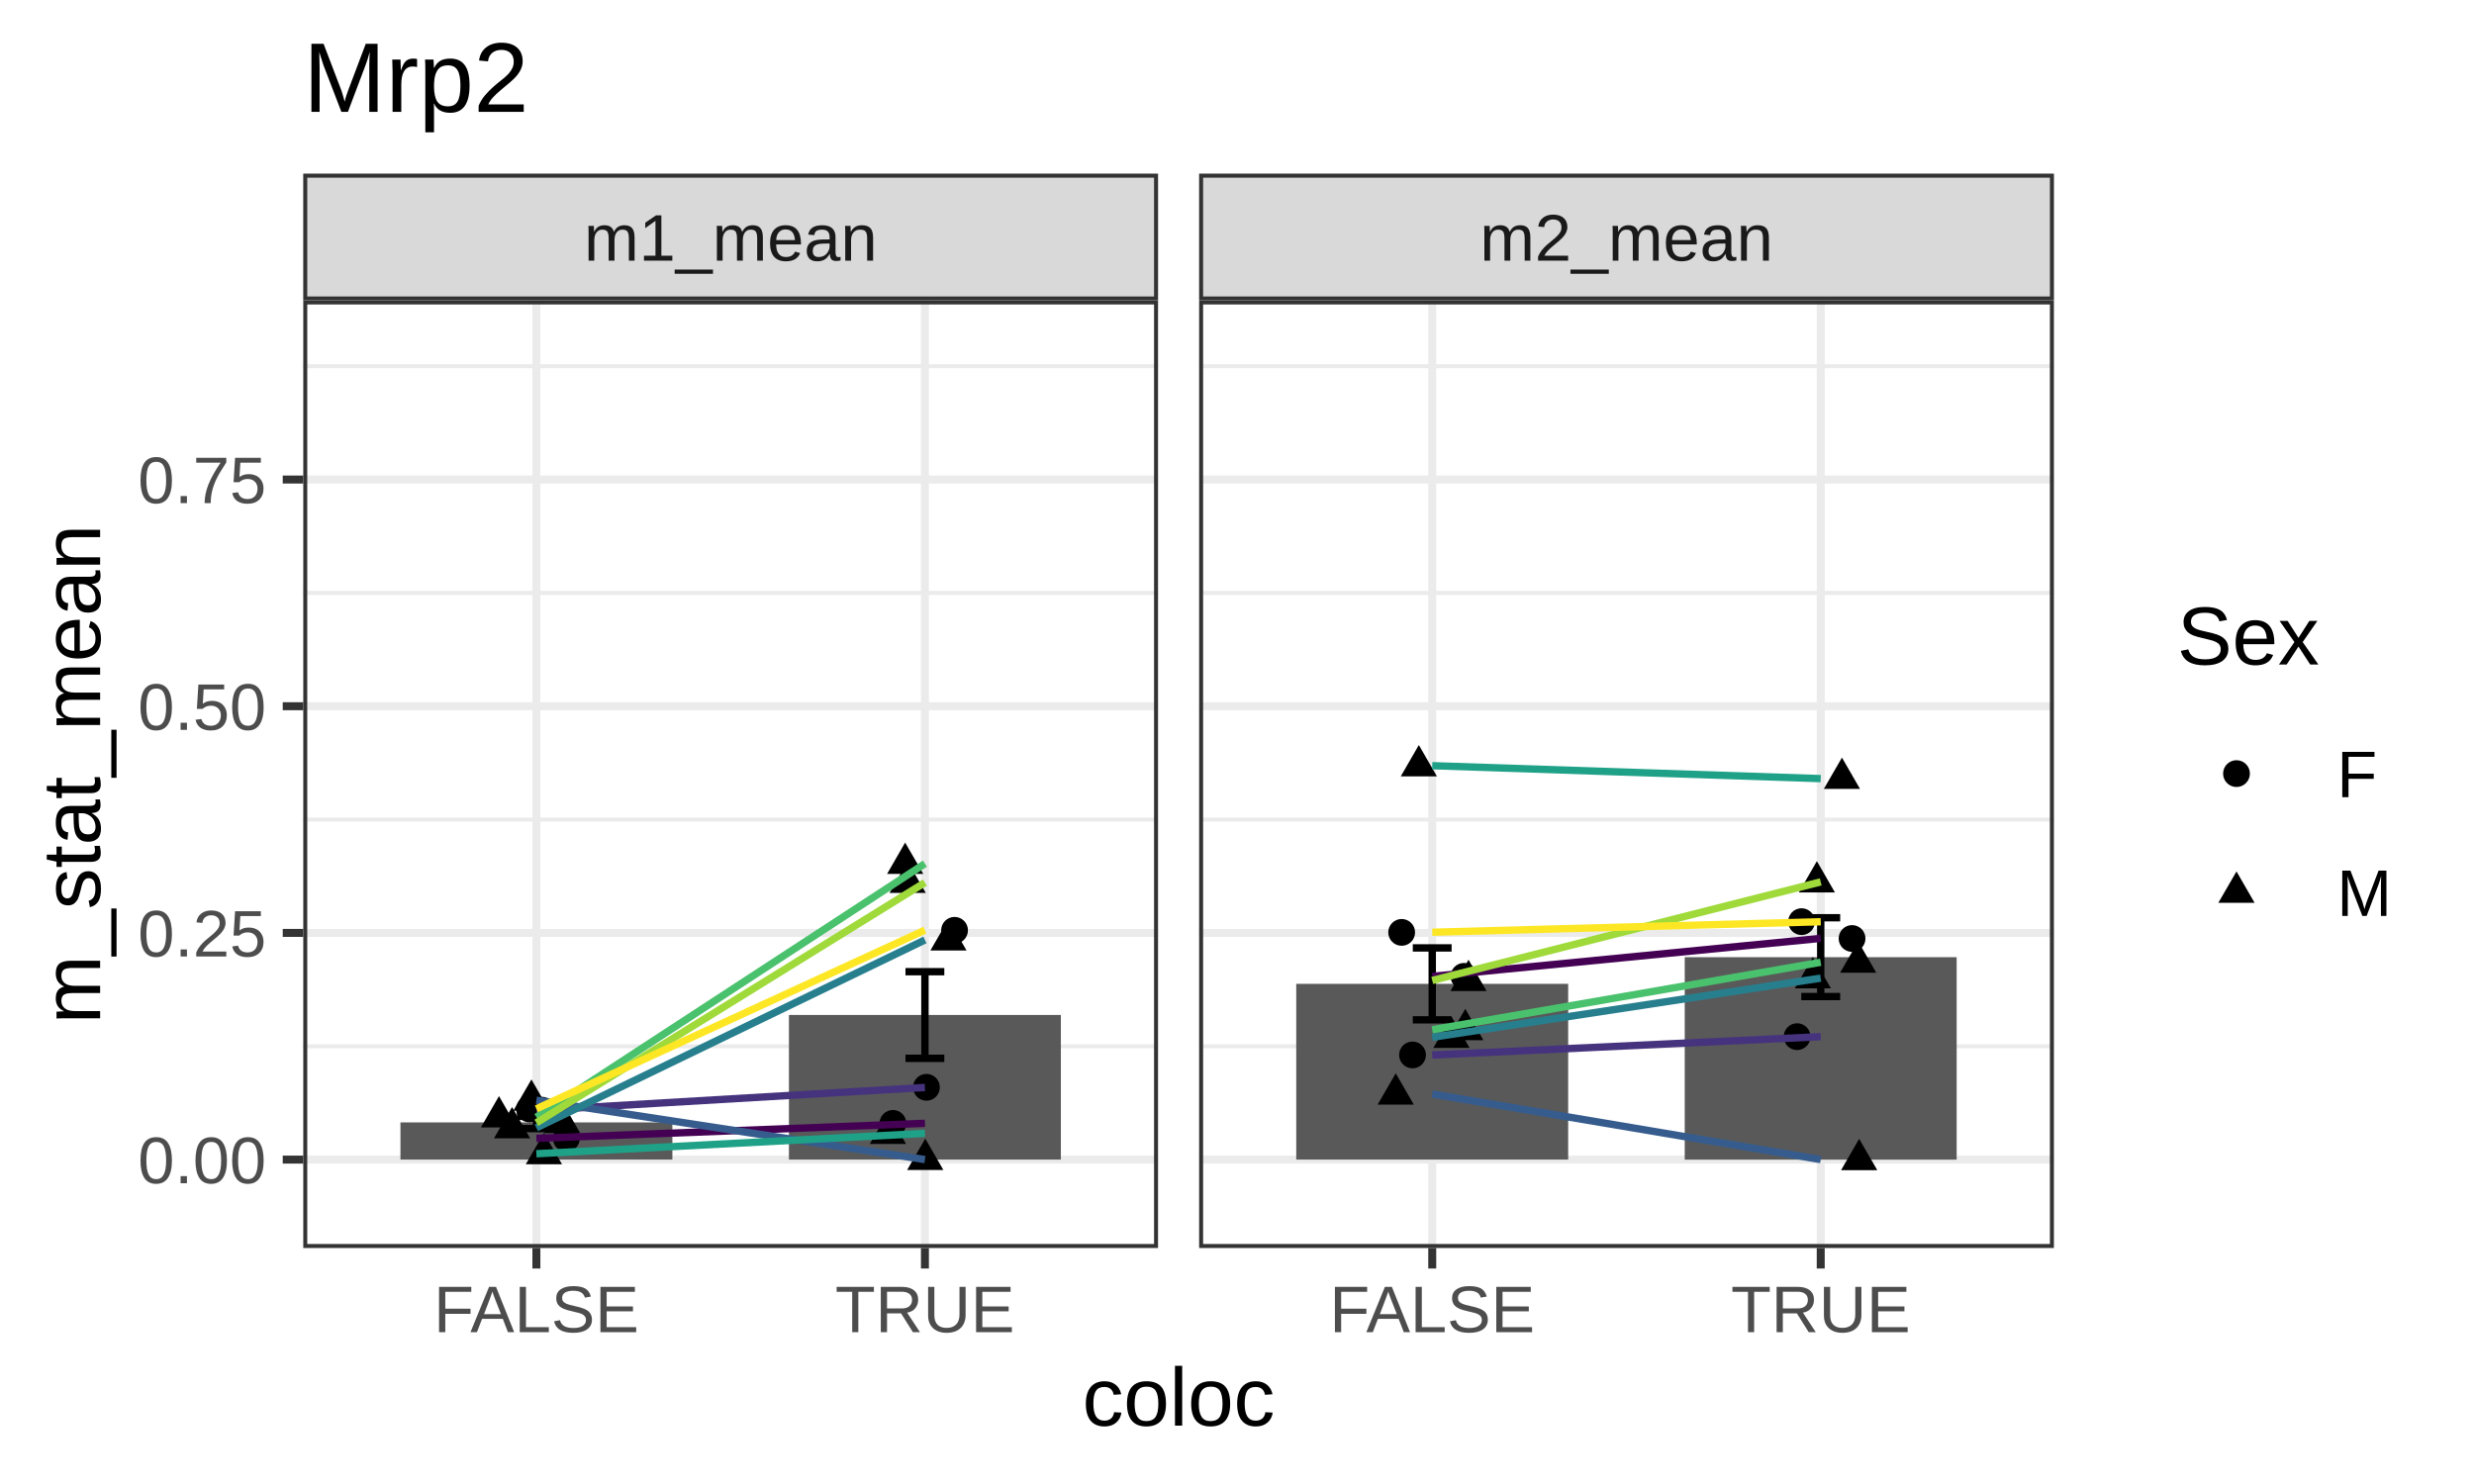
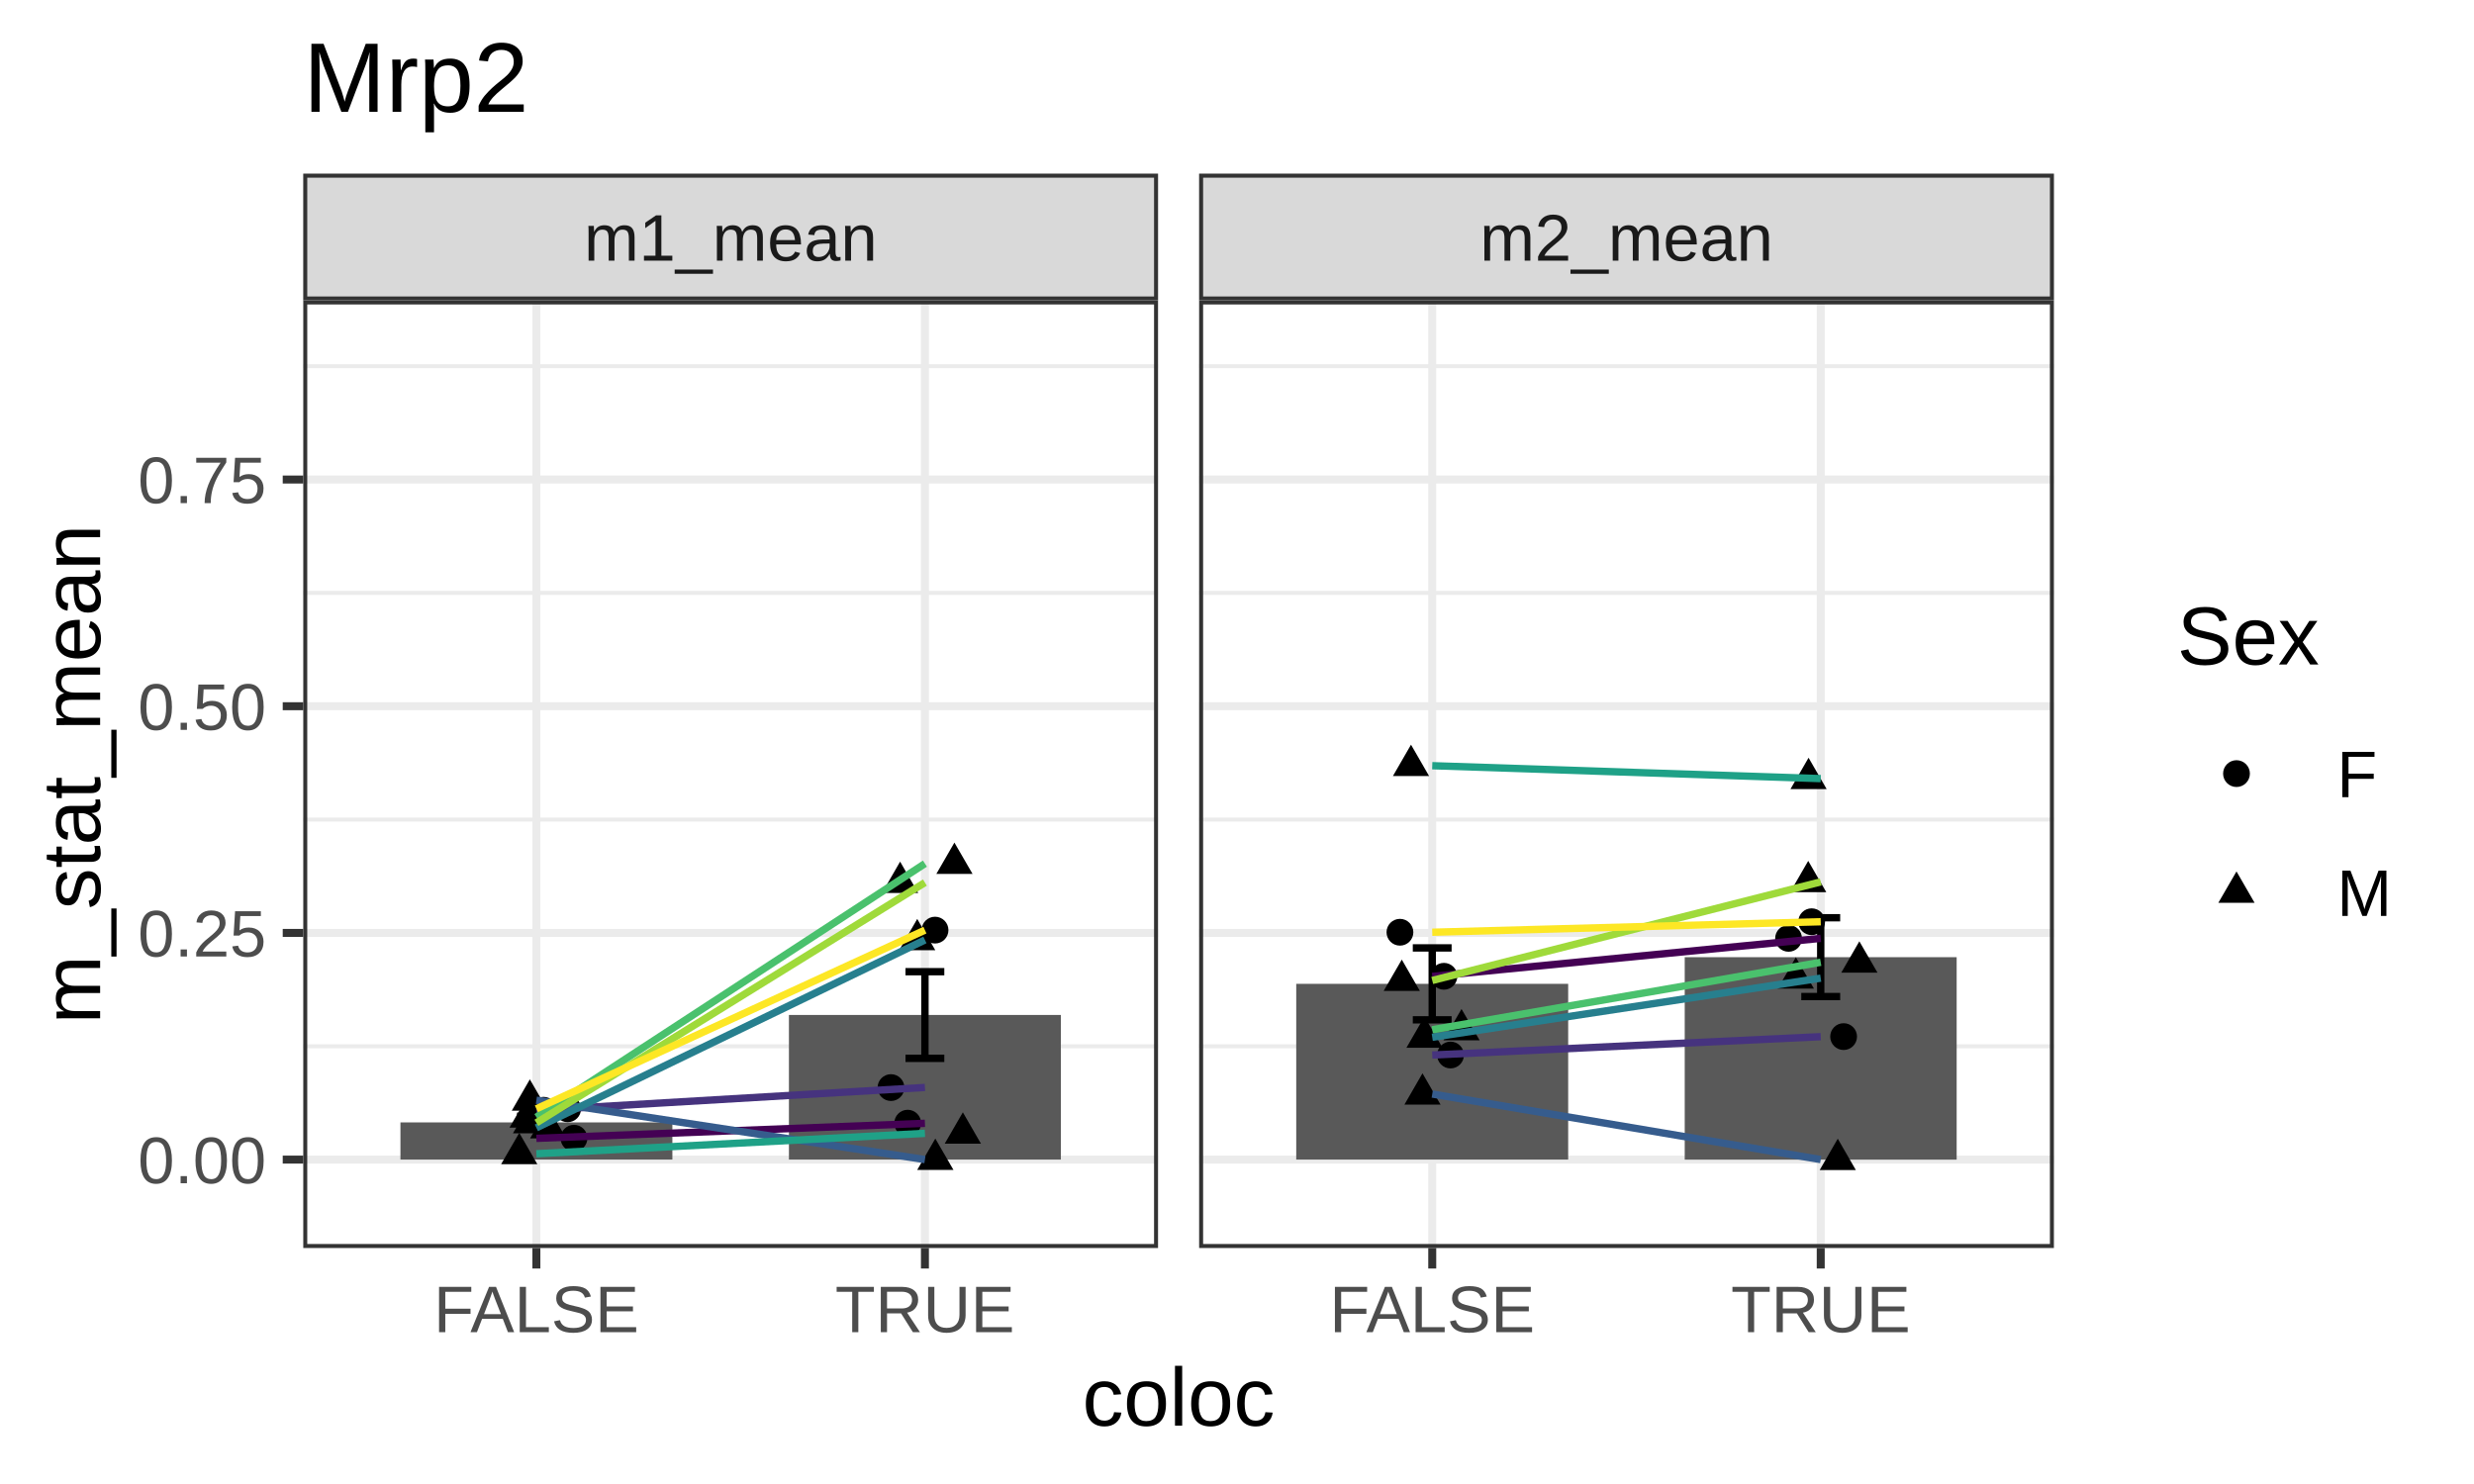
<svg xmlns="http://www.w3.org/2000/svg" class="svglite" width="360.00pt" height="216.00pt" viewBox="0 0 360.00 216.00">
  <defs>
    <style type="text/css">
    .svglite line, .svglite polyline, .svglite polygon, .svglite path, .svglite rect, .svglite circle {
      fill: none;
      stroke: #000000;
      stroke-linecap: round;
      stroke-linejoin: round;
      stroke-miterlimit: 10.00;
    }
    .svglite text {
      white-space: pre;
    }
  </style>
  </defs>
  <rect width="100%" height="100%" style="stroke: none; fill: #FFFFFF;" />
  <defs>
    <clipPath id="cpMC4wMHwzNjAuMDB8MC4wMHwyMTYuMDA=">
      <rect x="0.00" y="0.00" width="360.00" height="216.00" />
    </clipPath>
  </defs>
  <g clip-path="url(#cpMC4wMHwzNjAuMDB8MC4wMHwyMTYuMDA=)">
    <rect x="0.00" y="0.00" width="360.00" height="216.00" style="stroke-width: 1.16; stroke: #FFFFFF; fill: #FFFFFF;" />
  </g>
  <defs>
    <clipPath id="cpNDQuMTN8MTY4LjUxfDQzLjczfDE4MS42NQ==">
      <rect x="44.13" y="43.73" width="124.38" height="137.92" />
    </clipPath>
  </defs>
  <g clip-path="url(#cpNDQuMTN8MTY4LjUxfDQzLjczfDE4MS42NQ==)">
    <rect x="44.13" y="43.73" width="124.38" height="137.92" style="stroke-width: 1.16; stroke: none; fill: #FFFFFF;" />
    <polyline points="44.13,152.29 168.51,152.29 " style="stroke-width: 0.58; stroke: #EBEBEB; stroke-linecap: butt;" />
    <polyline points="44.13,119.29 168.51,119.29 " style="stroke-width: 0.58; stroke: #EBEBEB; stroke-linecap: butt;" />
    <polyline points="44.13,86.30 168.51,86.30 " style="stroke-width: 0.58; stroke: #EBEBEB; stroke-linecap: butt;" />
    <polyline points="44.13,53.30 168.51,53.30 " style="stroke-width: 0.58; stroke: #EBEBEB; stroke-linecap: butt;" />
    <polyline points="44.13,168.78 168.51,168.78 " style="stroke-width: 1.16; stroke: #EBEBEB; stroke-linecap: butt;" />
    <polyline points="44.13,135.79 168.51,135.79 " style="stroke-width: 1.16; stroke: #EBEBEB; stroke-linecap: butt;" />
    <polyline points="44.13,102.79 168.51,102.79 " style="stroke-width: 1.16; stroke: #EBEBEB; stroke-linecap: butt;" />
    <polyline points="44.13,69.80 168.51,69.80 " style="stroke-width: 1.16; stroke: #EBEBEB; stroke-linecap: butt;" />
    <polyline points="78.05,181.65 78.05,43.73 " style="stroke-width: 1.16; stroke: #EBEBEB; stroke-linecap: butt;" />
    <polyline points="134.59,181.65 134.59,43.73 " style="stroke-width: 1.16; stroke: #EBEBEB; stroke-linecap: butt;" />
    <rect x="58.27" y="163.37" width="39.57" height="5.41" style="stroke-width: 1.07; stroke: none; stroke-linecap: butt; stroke-linejoin: miter; fill: #595959;" />
    <rect x="114.80" y="147.73" width="39.57" height="21.05" style="stroke-width: 1.07; stroke: none; stroke-linecap: butt; stroke-linejoin: miter; fill: #595959;" />
    <polyline points="75.23,162.48 80.88,162.48 " style="stroke-width: 1.07; stroke-linecap: butt;" />
    <polyline points="78.05,162.48 78.05,164.27 " style="stroke-width: 1.07; stroke-linecap: butt;" />
    <polyline points="75.23,164.27 80.88,164.27 " style="stroke-width: 1.07; stroke-linecap: butt;" />
    <polyline points="131.76,141.43 137.41,141.43 " style="stroke-width: 1.07; stroke-linecap: butt;" />
    <polyline points="134.59,141.43 134.59,154.04 " style="stroke-width: 1.07; stroke-linecap: butt;" />
    <polyline points="131.76,154.04 137.41,154.04 " style="stroke-width: 1.07; stroke-linecap: butt;" />
-     <circle cx="82.41" cy="165.71" r="1.95" style="stroke-width: 0.71; stroke: none; fill: #000000;" />
-     <circle cx="129.93" cy="163.51" r="1.95" style="stroke-width: 0.71; stroke: none; fill: #000000;" />
-     <circle cx="78.85" cy="161.59" r="1.95" style="stroke-width: 0.71; stroke: none; fill: #000000;" />
-     <circle cx="134.81" cy="158.26" r="1.95" style="stroke-width: 0.71; stroke: none; fill: #000000;" />
-     <polygon points="77.33,157.11 79.96,161.67 74.69,161.67 " style="stroke-width: 0.71; stroke: none; fill: #000000;" />
-     <polygon points="134.64,165.73 137.27,170.29 132.00,170.29 " style="stroke-width: 0.71; stroke: none; fill: #000000;" />
-     <polygon points="74.51,161.13 77.15,165.69 71.88,165.69 " style="stroke-width: 0.71; stroke: none; fill: #000000;" />
-     <polygon points="138.02,133.79 140.65,138.35 135.38,138.35 " style="stroke-width: 0.71; stroke: none; fill: #000000;" />
-     <polygon points="79.15,164.90 81.78,169.46 76.51,169.46 " style="stroke-width: 0.71; stroke: none; fill: #000000;" />
-     <polygon points="129.20,161.94 131.84,166.50 126.57,166.50 " style="stroke-width: 0.71; stroke: none; fill: #000000;" />
-     <polygon points="72.61,159.54 75.24,164.10 69.98,164.10 " style="stroke-width: 0.71; stroke: none; fill: #000000;" />
-     <polygon points="131.71,122.64 134.35,127.20 129.08,127.20 " style="stroke-width: 0.71; stroke: none; fill: #000000;" />
-     <polygon points="81.80,160.37 84.43,164.93 79.17,164.93 " style="stroke-width: 0.71; stroke: none; fill: #000000;" />
-     <polygon points="132.08,125.40 134.71,129.96 129.44,129.96 " style="stroke-width: 0.71; stroke: none; fill: #000000;" />
-     <circle cx="77.05" cy="161.42" r="1.95" style="stroke-width: 0.71; stroke: none; fill: #000000;" />
-     <circle cx="138.90" cy="135.41" r="1.95" style="stroke-width: 0.71; stroke: none; fill: #000000;" />
+     <circle cx="83.52" cy="165.67" r="1.95" style="stroke-width: 0.71; stroke: none; fill: #000000;" />
+     <circle cx="132.08" cy="163.48" r="1.95" style="stroke-width: 0.71; stroke: none; fill: #000000;" />
+     <circle cx="79.09" cy="161.60" r="1.95" style="stroke-width: 0.71; stroke: none; fill: #000000;" />
+     <circle cx="129.65" cy="158.30" r="1.95" style="stroke-width: 0.71; stroke: none; fill: #000000;" />
+     <polygon points="77.10,157.10 79.73,161.66 74.47,161.66 " style="stroke-width: 0.71; stroke: none; fill: #000000;" />
+     <polygon points="136.10,165.72 138.74,170.28 133.47,170.28 " style="stroke-width: 0.71; stroke: none; fill: #000000;" />
+     <polygon points="79.77,161.14 82.40,165.70 77.13,165.70 " style="stroke-width: 0.71; stroke: none; fill: #000000;" />
+     <polygon points="133.47,133.75 136.10,138.31 130.84,138.31 " style="stroke-width: 0.71; stroke: none; fill: #000000;" />
+     <polygon points="75.56,164.89 78.19,169.45 72.92,169.45 " style="stroke-width: 0.71; stroke: none; fill: #000000;" />
+     <polygon points="140.11,161.90 142.74,166.46 137.47,166.46 " style="stroke-width: 0.71; stroke: none; fill: #000000;" />
+     <polygon points="76.77,159.57 79.40,164.13 74.14,164.13 " style="stroke-width: 0.71; stroke: none; fill: #000000;" />
+     <polygon points="138.88,122.64 141.52,127.20 136.25,127.20 " style="stroke-width: 0.71; stroke: none; fill: #000000;" />
+     <polygon points="77.28,160.40 79.91,164.96 74.64,164.96 " style="stroke-width: 0.71; stroke: none; fill: #000000;" />
+     <polygon points="130.98,125.41 133.61,129.97 128.35,129.97 " style="stroke-width: 0.71; stroke: none; fill: #000000;" />
+     <circle cx="82.60" cy="161.39" r="1.95" style="stroke-width: 0.71; stroke: none; fill: #000000;" />
+     <circle cx="136.06" cy="135.38" r="1.95" style="stroke-width: 0.71; stroke: none; fill: #000000;" />
    <polyline points="78.05,165.69 134.59,163.50 " style="stroke-width: 1.07; stroke: #440154; stroke-linecap: butt;" />
    <polyline points="78.05,161.61 134.59,158.28 " style="stroke-width: 1.07; stroke: #46337E; stroke-linecap: butt;" />
    <polyline points="78.05,160.14 134.59,168.78 " style="stroke-width: 1.07; stroke: #365C8D; stroke-linecap: butt;" />
    <polyline points="78.05,164.16 134.59,136.81 " style="stroke-width: 1.07; stroke: #277F8E; stroke-linecap: butt;" />
    <polyline points="78.05,167.93 134.59,164.96 " style="stroke-width: 1.07; stroke: #1FA187; stroke-linecap: butt;" />
    <polyline points="78.05,162.61 134.59,125.70 " style="stroke-width: 1.07; stroke: #4AC16D; stroke-linecap: butt;" />
    <polyline points="78.05,163.43 134.59,128.46 " style="stroke-width: 1.07; stroke: #9FDA3A; stroke-linecap: butt;" />
    <polyline points="78.05,161.39 134.59,135.38 " style="stroke-width: 1.07; stroke: #FDE725; stroke-linecap: butt;" />
    <rect x="44.13" y="43.73" width="124.38" height="137.92" style="stroke-width: 1.16; stroke: #333333;" />
  </g>
  <g clip-path="url(#cpMC4wMHwzNjAuMDB8MC4wMHwyMTYuMDA=)">
</g>
  <defs>
    <clipPath id="cpMTc0LjQ5fDI5OC44Nnw0My43M3wxODEuNjU=">
      <rect x="174.49" y="43.73" width="124.38" height="137.92" />
    </clipPath>
  </defs>
  <g clip-path="url(#cpMTc0LjQ5fDI5OC44Nnw0My43M3wxODEuNjU=)">
    <rect x="174.49" y="43.73" width="124.38" height="137.92" style="stroke-width: 1.16; stroke: none; fill: #FFFFFF;" />
    <polyline points="174.49,152.29 298.86,152.29 " style="stroke-width: 0.58; stroke: #EBEBEB; stroke-linecap: butt;" />
    <polyline points="174.49,119.29 298.86,119.29 " style="stroke-width: 0.58; stroke: #EBEBEB; stroke-linecap: butt;" />
    <polyline points="174.49,86.30 298.86,86.30 " style="stroke-width: 0.58; stroke: #EBEBEB; stroke-linecap: butt;" />
    <polyline points="174.49,53.30 298.86,53.30 " style="stroke-width: 0.58; stroke: #EBEBEB; stroke-linecap: butt;" />
    <polyline points="174.49,168.78 298.86,168.78 " style="stroke-width: 1.16; stroke: #EBEBEB; stroke-linecap: butt;" />
    <polyline points="174.49,135.79 298.86,135.79 " style="stroke-width: 1.16; stroke: #EBEBEB; stroke-linecap: butt;" />
    <polyline points="174.49,102.79 298.86,102.79 " style="stroke-width: 1.16; stroke: #EBEBEB; stroke-linecap: butt;" />
    <polyline points="174.49,69.80 298.86,69.80 " style="stroke-width: 1.16; stroke: #EBEBEB; stroke-linecap: butt;" />
    <polyline points="208.41,181.65 208.41,43.73 " style="stroke-width: 1.16; stroke: #EBEBEB; stroke-linecap: butt;" />
    <polyline points="264.94,181.65 264.94,43.73 " style="stroke-width: 1.16; stroke: #EBEBEB; stroke-linecap: butt;" />
    <rect x="188.62" y="143.20" width="39.57" height="25.58" style="stroke-width: 1.07; stroke: none; stroke-linecap: butt; stroke-linejoin: miter; fill: #595959;" />
    <rect x="245.15" y="139.32" width="39.57" height="29.47" style="stroke-width: 1.07; stroke: none; stroke-linecap: butt; stroke-linejoin: miter; fill: #595959;" />
    <polyline points="205.58,137.97 211.23,137.97 " style="stroke-width: 1.07; stroke-linecap: butt;" />
    <polyline points="208.41,137.97 208.41,148.44 " style="stroke-width: 1.07; stroke-linecap: butt;" />
    <polyline points="205.58,148.44 211.23,148.44 " style="stroke-width: 1.07; stroke-linecap: butt;" />
    <polyline points="262.11,133.58 267.77,133.58 " style="stroke-width: 1.07; stroke-linecap: butt;" />
    <polyline points="264.94,133.58 264.94,145.05 " style="stroke-width: 1.07; stroke-linecap: butt;" />
    <polyline points="262.11,145.05 267.77,145.05 " style="stroke-width: 1.07; stroke-linecap: butt;" />
-     <circle cx="213.03" cy="142.11" r="1.95" style="stroke-width: 0.71; stroke: none; fill: #000000;" />
-     <circle cx="269.50" cy="136.60" r="1.95" style="stroke-width: 0.71; stroke: none; fill: #000000;" />
-     <circle cx="205.54" cy="153.55" r="1.95" style="stroke-width: 0.71; stroke: none; fill: #000000;" />
-     <circle cx="261.50" cy="150.89" r="1.95" style="stroke-width: 0.71; stroke: none; fill: #000000;" />
-     <polygon points="203.10,156.22 205.73,160.78 200.46,160.78 " style="stroke-width: 0.71; stroke: none; fill: #000000;" />
-     <polygon points="270.53,165.76 273.17,170.32 267.90,170.32 " style="stroke-width: 0.71; stroke: none; fill: #000000;" />
-     <polygon points="211.21,147.96 213.84,152.52 208.57,152.52 " style="stroke-width: 0.71; stroke: none; fill: #000000;" />
-     <polygon points="263.79,139.30 266.43,143.86 261.16,143.86 " style="stroke-width: 0.71; stroke: none; fill: #000000;" />
-     <polygon points="206.46,108.44 209.09,113.00 203.83,113.00 " style="stroke-width: 0.71; stroke: none; fill: #000000;" />
-     <polygon points="268.03,110.27 270.66,114.83 265.39,114.83 " style="stroke-width: 0.71; stroke: none; fill: #000000;" />
-     <polygon points="213.22,146.84 215.85,151.40 210.58,151.40 " style="stroke-width: 0.71; stroke: none; fill: #000000;" />
-     <polygon points="270.39,137.02 273.02,141.58 267.76,141.58 " style="stroke-width: 0.71; stroke: none; fill: #000000;" />
-     <polygon points="213.69,139.69 216.32,144.25 211.06,144.25 " style="stroke-width: 0.71; stroke: none; fill: #000000;" />
-     <polygon points="264.38,125.34 267.01,129.90 261.75,129.90 " style="stroke-width: 0.71; stroke: none; fill: #000000;" />
-     <circle cx="203.96" cy="135.71" r="1.95" style="stroke-width: 0.71; stroke: none; fill: #000000;" />
-     <circle cx="262.15" cy="134.15" r="1.95" style="stroke-width: 0.71; stroke: none; fill: #000000;" />
+     <circle cx="210.11" cy="142.10" r="1.95" style="stroke-width: 0.71; stroke: none; fill: #000000;" />
+     <circle cx="260.26" cy="136.58" r="1.95" style="stroke-width: 0.71; stroke: none; fill: #000000;" />
+     <circle cx="211.07" cy="153.56" r="1.95" style="stroke-width: 0.71; stroke: none; fill: #000000;" />
+     <circle cx="268.27" cy="150.88" r="1.95" style="stroke-width: 0.71; stroke: none; fill: #000000;" />
+     <polygon points="206.99,156.22 209.62,160.78 204.36,160.78 " style="stroke-width: 0.71; stroke: none; fill: #000000;" />
+     <polygon points="267.42,165.74 270.05,170.30 264.79,170.30 " style="stroke-width: 0.71; stroke: none; fill: #000000;" />
+     <polygon points="207.28,147.95 209.91,152.51 204.65,152.51 " style="stroke-width: 0.71; stroke: none; fill: #000000;" />
+     <polygon points="261.32,139.33 263.95,143.89 258.69,143.89 " style="stroke-width: 0.71; stroke: none; fill: #000000;" />
+     <polygon points="205.32,108.39 207.95,112.95 202.69,112.95 " style="stroke-width: 0.71; stroke: none; fill: #000000;" />
+     <polygon points="263.17,110.29 265.80,114.85 260.54,114.85 " style="stroke-width: 0.71; stroke: none; fill: #000000;" />
+     <polygon points="212.67,146.86 215.31,151.42 210.04,151.42 " style="stroke-width: 0.71; stroke: none; fill: #000000;" />
+     <polygon points="270.56,137.01 273.20,141.57 267.93,141.57 " style="stroke-width: 0.71; stroke: none; fill: #000000;" />
+     <polygon points="203.98,139.67 206.61,144.23 201.34,144.23 " style="stroke-width: 0.71; stroke: none; fill: #000000;" />
+     <polygon points="263.12,125.30 265.75,129.86 260.49,129.86 " style="stroke-width: 0.71; stroke: none; fill: #000000;" />
+     <circle cx="203.71" cy="135.69" r="1.95" style="stroke-width: 0.71; stroke: none; fill: #000000;" />
+     <circle cx="263.62" cy="134.16" r="1.95" style="stroke-width: 0.71; stroke: none; fill: #000000;" />
    <polyline points="208.41,142.11 264.94,136.58 " style="stroke-width: 1.07; stroke: #440154; stroke-linecap: butt;" />
    <polyline points="208.41,153.56 264.94,150.89 " style="stroke-width: 1.07; stroke: #46337E; stroke-linecap: butt;" />
    <polyline points="208.41,159.24 264.94,168.78 " style="stroke-width: 1.07; stroke: #365C8D; stroke-linecap: butt;" />
    <polyline points="208.41,150.98 264.94,142.37 " style="stroke-width: 1.07; stroke: #277F8E; stroke-linecap: butt;" />
    <polyline points="208.41,111.45 264.94,113.33 " style="stroke-width: 1.07; stroke: #1FA187; stroke-linecap: butt;" />
    <polyline points="208.41,149.88 264.94,140.06 " style="stroke-width: 1.07; stroke: #4AC16D; stroke-linecap: butt;" />
    <polyline points="208.41,142.71 264.94,128.36 " style="stroke-width: 1.07; stroke: #9FDA3A; stroke-linecap: butt;" />
    <polyline points="208.41,135.69 264.94,134.16 " style="stroke-width: 1.07; stroke: #FDE725; stroke-linecap: butt;" />
    <rect x="174.49" y="43.73" width="124.38" height="137.92" style="stroke-width: 1.16; stroke: #333333;" />
  </g>
  <g clip-path="url(#cpMC4wMHwzNjAuMDB8MC4wMHwyMTYuMDA=)">
</g>
  <defs>
    <clipPath id="cpNDQuMTN8MTY4LjUxfDI1LjI4fDQzLjcz">
      <rect x="44.13" y="25.28" width="124.38" height="18.45" />
    </clipPath>
  </defs>
  <g clip-path="url(#cpNDQuMTN8MTY4LjUxfDI1LjI4fDQzLjcz)">
    <rect x="44.13" y="25.28" width="124.38" height="18.45" style="stroke-width: 1.16; stroke: #333333; fill: #D9D9D9;" />
    <text x="106.32" y="37.94" text-anchor="middle" style="font-size: 9.60px;fill: #1A1A1A; font-family: &quot;Arial&quot;;" textLength="42.66px" lengthAdjust="spacingAndGlyphs">m1_mean</text>
  </g>
  <g clip-path="url(#cpMC4wMHwzNjAuMDB8MC4wMHwyMTYuMDA=)">
</g>
  <defs>
    <clipPath id="cpMTc0LjQ5fDI5OC44NnwyNS4yOHw0My43Mw==">
      <rect x="174.49" y="25.28" width="124.38" height="18.45" />
    </clipPath>
  </defs>
  <g clip-path="url(#cpMTc0LjQ5fDI5OC44NnwyNS4yOHw0My43Mw==)">
    <rect x="174.49" y="25.28" width="124.38" height="18.45" style="stroke-width: 1.16; stroke: #333333; fill: #D9D9D9;" />
    <text x="236.67" y="37.94" text-anchor="middle" style="font-size: 9.60px;fill: #1A1A1A; font-family: &quot;Arial&quot;;" textLength="42.66px" lengthAdjust="spacingAndGlyphs">m2_mean</text>
  </g>
  <g clip-path="url(#cpMC4wMHwzNjAuMDB8MC4wMHwyMTYuMDA=)">
    <polyline points="78.05,184.64 78.05,181.65 " style="stroke-width: 1.16; stroke: #333333; stroke-linecap: butt;" />
    <polyline points="134.59,184.64 134.59,181.65 " style="stroke-width: 1.16; stroke: #333333; stroke-linecap: butt;" />
    <text x="78.05" y="193.90" text-anchor="middle" style="font-size: 9.60px;fill: #4D4D4D; font-family: &quot;Arial&quot;;" textLength="29.84px" lengthAdjust="spacingAndGlyphs">FALSE</text>
    <text x="134.59" y="193.90" text-anchor="middle" style="font-size: 9.60px;fill: #4D4D4D; font-family: &quot;Arial&quot;;" textLength="26.11px" lengthAdjust="spacingAndGlyphs">TRUE</text>
    <polyline points="208.41,184.64 208.41,181.65 " style="stroke-width: 1.16; stroke: #333333; stroke-linecap: butt;" />
    <polyline points="264.94,184.64 264.94,181.65 " style="stroke-width: 1.16; stroke: #333333; stroke-linecap: butt;" />
    <text x="208.41" y="193.90" text-anchor="middle" style="font-size: 9.60px;fill: #4D4D4D; font-family: &quot;Arial&quot;;" textLength="29.84px" lengthAdjust="spacingAndGlyphs">FALSE</text>
    <text x="264.94" y="193.90" text-anchor="middle" style="font-size: 9.60px;fill: #4D4D4D; font-family: &quot;Arial&quot;;" textLength="26.11px" lengthAdjust="spacingAndGlyphs">TRUE</text>
    <text x="38.75" y="172.22" text-anchor="end" style="font-size: 9.60px;fill: #4D4D4D; font-family: &quot;Arial&quot;;" textLength="18.67px" lengthAdjust="spacingAndGlyphs">0.00</text>
    <text x="38.75" y="139.22" text-anchor="end" style="font-size: 9.60px;fill: #4D4D4D; font-family: &quot;Arial&quot;;" textLength="18.67px" lengthAdjust="spacingAndGlyphs">0.25</text>
    <text x="38.75" y="106.23" text-anchor="end" style="font-size: 9.60px;fill: #4D4D4D; font-family: &quot;Arial&quot;;" textLength="18.67px" lengthAdjust="spacingAndGlyphs">0.50</text>
    <text x="38.75" y="73.23" text-anchor="end" style="font-size: 9.60px;fill: #4D4D4D; font-family: &quot;Arial&quot;;" textLength="18.67px" lengthAdjust="spacingAndGlyphs">0.75</text>
    <polyline points="41.14,168.78 44.13,168.78 " style="stroke-width: 1.16; stroke: #333333; stroke-linecap: butt;" />
    <polyline points="41.14,135.79 44.13,135.79 " style="stroke-width: 1.16; stroke: #333333; stroke-linecap: butt;" />
    <polyline points="41.14,102.79 44.13,102.79 " style="stroke-width: 1.16; stroke: #333333; stroke-linecap: butt;" />
    <polyline points="41.14,69.80 44.13,69.80 " style="stroke-width: 1.16; stroke: #333333; stroke-linecap: butt;" />
    <text x="171.50" y="207.50" text-anchor="middle" style="font-size: 12.00px; font-family: &quot;Arial&quot;;" textLength="28.02px" lengthAdjust="spacingAndGlyphs">coloc</text>
    <text transform="translate(14.57,112.69) rotate(-90)" text-anchor="middle" style="font-size: 12.00px; font-family: &quot;Arial&quot;;" textLength="72.72px" lengthAdjust="spacingAndGlyphs">m_stat_mean</text>
    <rect x="310.82" y="80.89" width="43.20" height="63.61" style="stroke-width: 1.16; stroke: none; fill: #FFFFFF;" />
    <text x="316.80" y="96.72" style="font-size: 12.00px; font-family: &quot;Arial&quot;;" textLength="20.69px" lengthAdjust="spacingAndGlyphs">Sex</text>
    <rect x="316.80" y="103.96" width="17.28" height="17.28" style="stroke-width: 1.16; stroke: none; fill: #FFFFFF;" />
    <circle cx="325.44" cy="112.60" r="1.95" style="stroke-width: 0.71; stroke: none; fill: #000000;" />
    <rect x="316.80" y="121.24" width="17.28" height="17.28" style="stroke-width: 1.16; stroke: none; fill: #FFFFFF;" />
    <polygon points="325.44,126.84 328.07,131.40 322.80,131.40 " style="stroke-width: 0.71; stroke: none; fill: #000000;" />
    <text x="340.05" y="116.03" style="font-size: 9.60px; font-family: &quot;Arial&quot;;" textLength="5.86px" lengthAdjust="spacingAndGlyphs">F</text>
    <text x="340.05" y="133.31" style="font-size: 9.60px; font-family: &quot;Arial&quot;;" textLength="7.99px" lengthAdjust="spacingAndGlyphs">M</text>
    <text x="44.13" y="16.28" style="font-size: 14.40px; font-family: &quot;Arial&quot;;" textLength="32.80px" lengthAdjust="spacingAndGlyphs">Mrp2</text>
  </g>
</svg>
